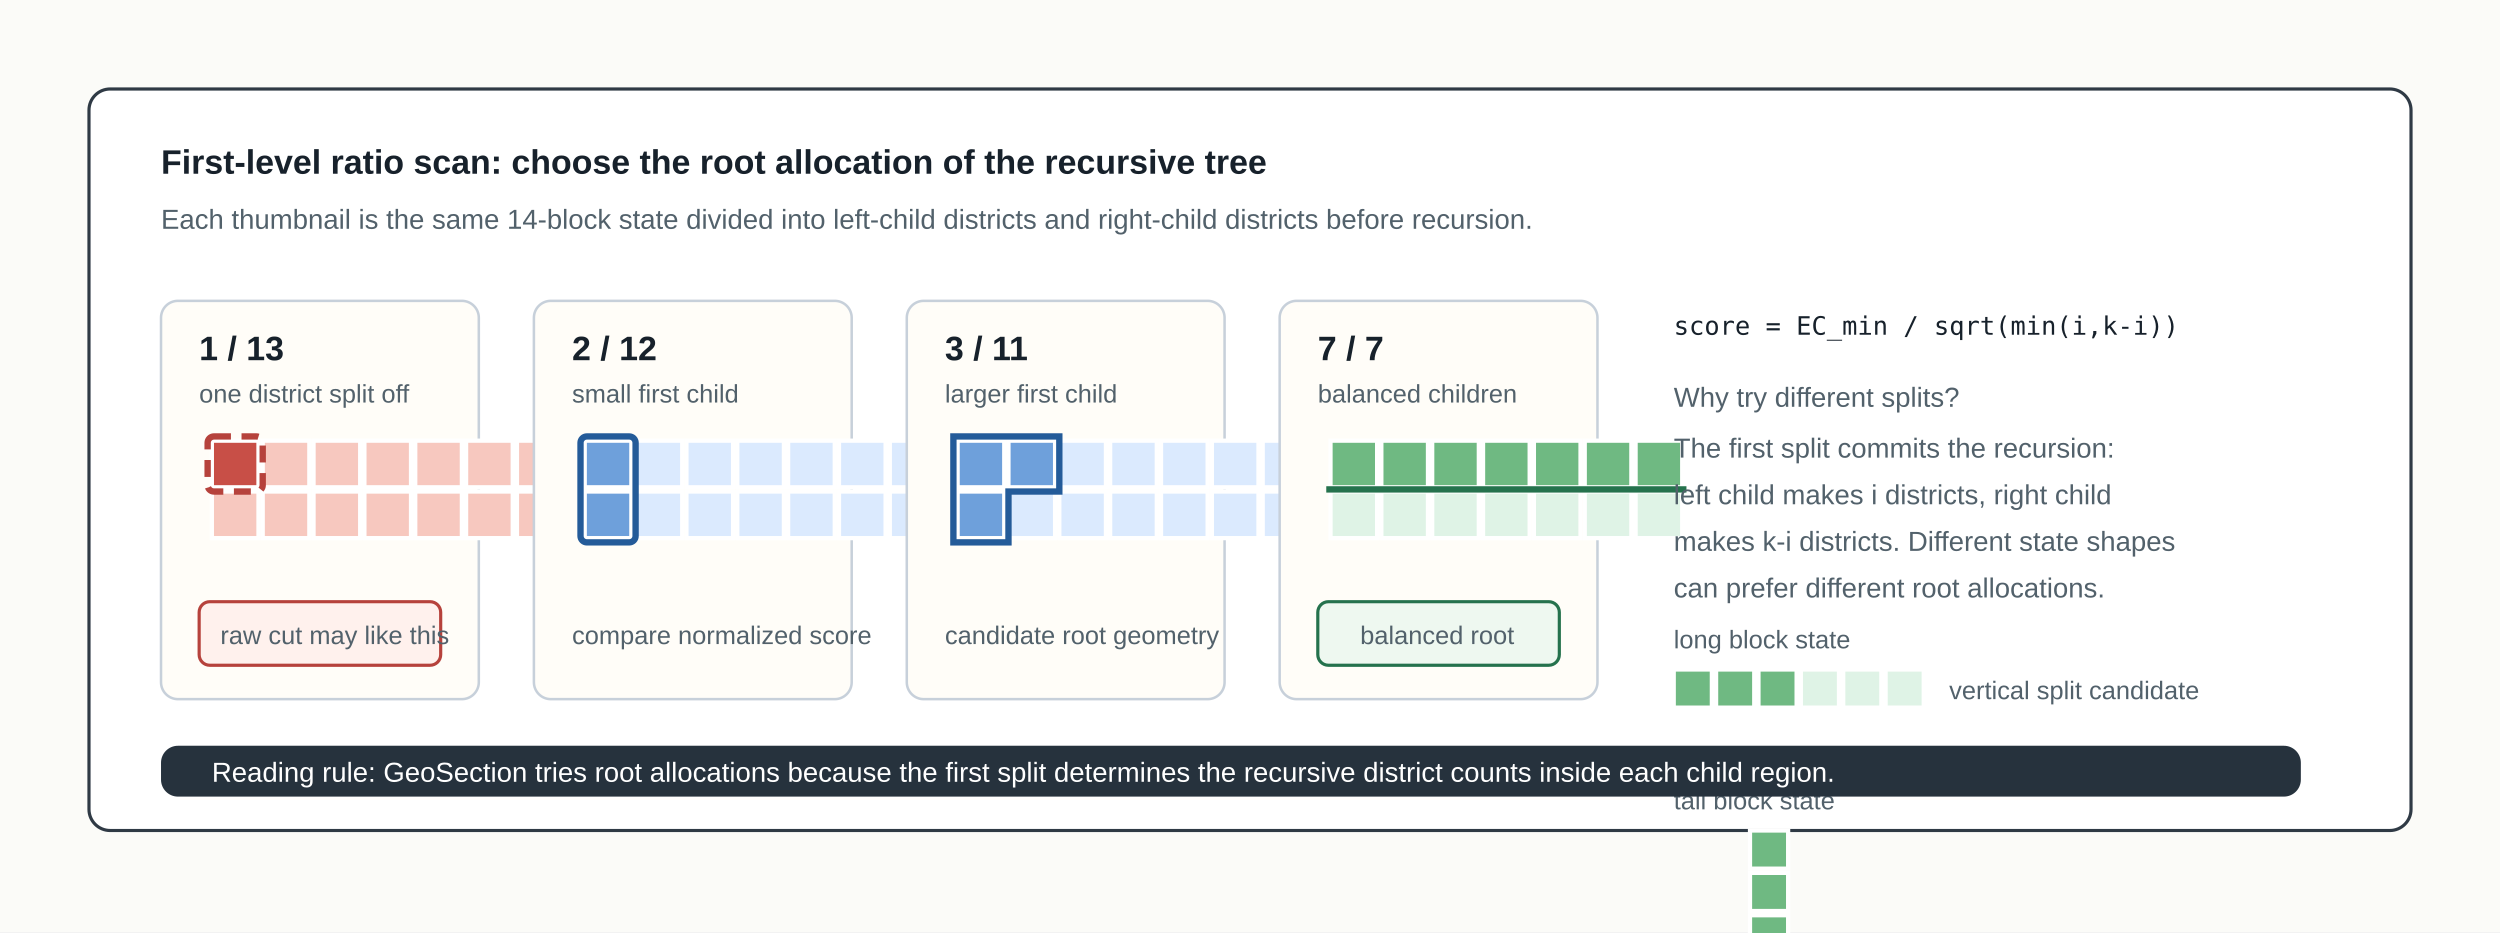
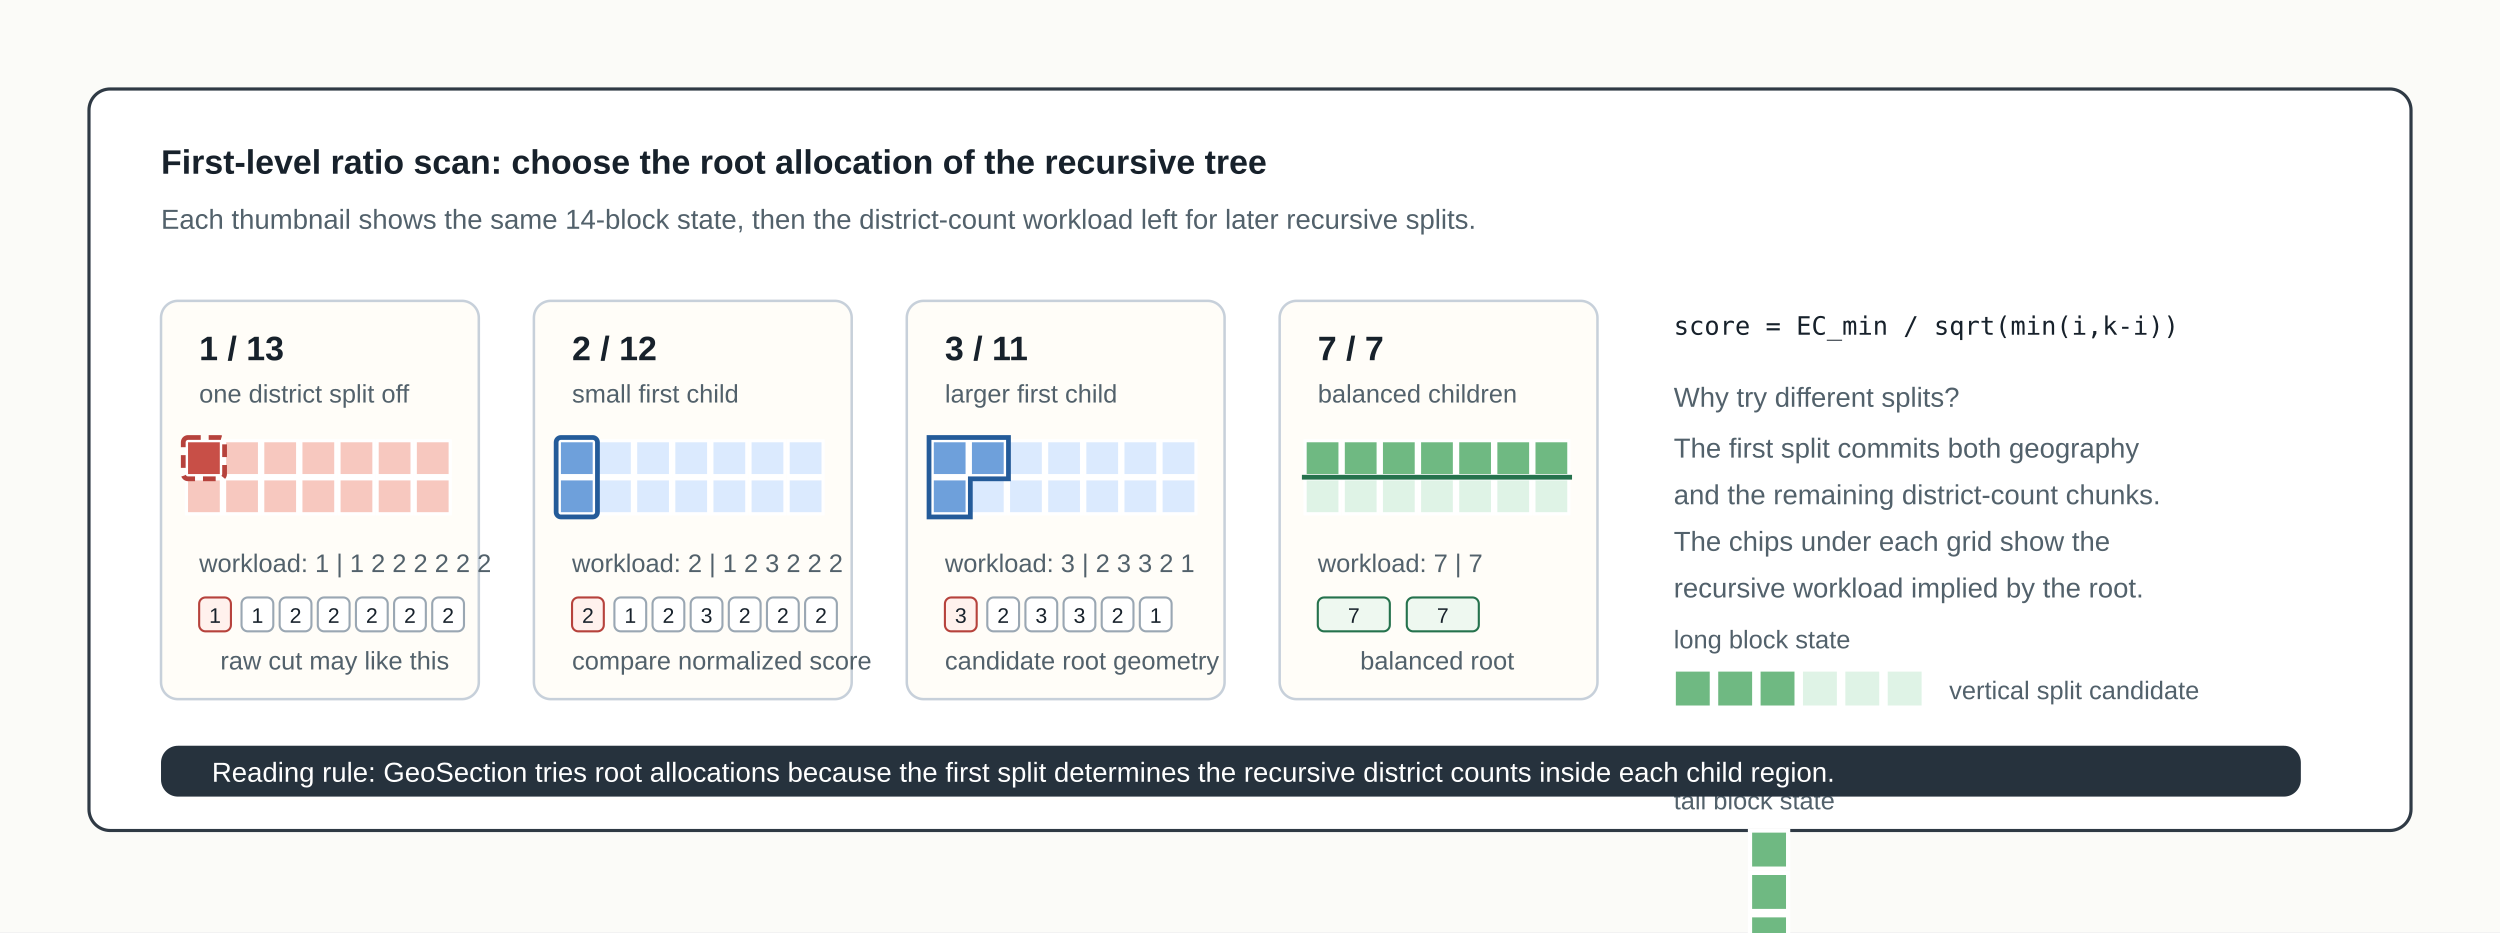
<svg xmlns="http://www.w3.org/2000/svg" width="1180" height="440" viewBox="0 0 1180 440" role="img" aria-labelledby="title desc">
  <style>
    .bg{fill:#fbfbf8}
    .panel{fill:#fff;stroke:#2f3a45;stroke-width:1.5}
    .card{fill:#fffdf8;stroke:#c7d0da;stroke-width:1.2}
    .cell{stroke:#ffffff;stroke-width:2}
    .minorBad{fill:#c84f47}
    .majorBad{fill:#f7c8bf}
    .minor{fill:#6ea0db}
    .major{fill:#dbeafe}
    .minorWin{fill:#6fb982}
    .majorWin{fill:#dff3e6}
    .outlineBad{fill:none;stroke:#b6423c;stroke-width:3;stroke-dasharray:8 5}
    .outline{fill:none;stroke:#245b99;stroke-width:3}
    .outlineWin{fill:none;stroke:#25724d;stroke-width:3}
    .label{font:700 16px Arial,sans-serif;fill:#17212b}
    .small{font:13px Arial,sans-serif;fill:#52616b}
    .tiny{font:12px Arial,sans-serif;fill:#52616b}
    .mono{font:12px Consolas,monospace;fill:#17212b}
+     .chip{fill:#ffffff;stroke:#9aa7b3;stroke-width:1}
+     .chipBad{fill:#fff1ed;stroke:#b6423c;stroke-width:1}
+     .chipWin{fill:#eef8f0;stroke:#25724d;stroke-width:1}
+     .chipText{font:10px Arial,sans-serif;fill:#17212b;text-anchor:middle}
    .note{fill:#eef8f0;stroke:#25724d;stroke-width:1.5}
    .warn{fill:#fff1ed;stroke:#b6423c;stroke-width:1.5}
  </style>
  <rect class="bg" width="1180" height="440" />
  <rect class="panel" x="42" y="42" width="1096" height="350" rx="10" />
  <text class="label" x="76" y="82">First-level ratio scan: choose the root allocation of the recursive tree</text>
-   <text class="small" x="76" y="108">Each thumbnail is the same 14-block state divided into left-child districts and right-child districts before recursion.</text>
+   <text class="small" x="76" y="108">Each thumbnail shows the same 14-block state, then the district-count workload left for later recursive splits.</text>
  <g transform="translate(76 142)">
    <rect class="card" width="150" height="188" rx="8" />
    <text class="label" x="18" y="28">1 / 13</text>
    <text class="tiny" x="18" y="48">one district split off</text>
-     <g transform="translate(24 66)">
+     <g transform="translate(12 66) scale(0.75)">
      <rect class="cell minorBad" x="0" y="0" width="22" height="22" />
      <rect class="cell majorBad" x="24" y="0" width="22" height="22" />
      <rect class="cell majorBad" x="48" y="0" width="22" height="22" />
      <rect class="cell majorBad" x="72" y="0" width="22" height="22" />
      <rect class="cell majorBad" x="96" y="0" width="22" height="22" />
      <rect class="cell majorBad" x="120" y="0" width="22" height="22" />
      <rect class="cell majorBad" x="144" y="0" width="22" height="22" />
      <rect class="cell majorBad" x="0" y="24" width="22" height="22" />
      <rect class="cell majorBad" x="24" y="24" width="22" height="22" />
      <rect class="cell majorBad" x="48" y="24" width="22" height="22" />
      <rect class="cell majorBad" x="72" y="24" width="22" height="22" />
      <rect class="cell majorBad" x="96" y="24" width="22" height="22" />
      <rect class="cell majorBad" x="120" y="24" width="22" height="22" />
      <rect class="cell majorBad" x="144" y="24" width="22" height="22" />
      <rect class="outlineBad" x="-2" y="-2" width="26" height="26" rx="3" />
    </g>
-     <rect class="warn" x="18" y="142" width="114" height="30" rx="5" />
-     <text class="tiny" x="28" y="162">raw cut may like this</text>
+     <text class="tiny" x="18" y="128">workload: 1 | 1 2 2 2 2 2 2</text>
+     <g transform="translate(18 140)">
+       <rect class="chipBad" x="0" y="0" width="15" height="16" rx="3" />
+       <text class="chipText" x="7.5" y="12">1</text>
+       <rect class="chip" x="20" y="0" width="15" height="16" rx="3" />
+       <text class="chipText" x="27.5" y="12">1</text>
+       <rect class="chip" x="38" y="0" width="15" height="16" rx="3" />
+       <text class="chipText" x="45.5" y="12">2</text>
+       <rect class="chip" x="56" y="0" width="15" height="16" rx="3" />
+       <text class="chipText" x="63.5" y="12">2</text>
+       <rect class="chip" x="74" y="0" width="15" height="16" rx="3" />
+       <text class="chipText" x="81.5" y="12">2</text>
+       <rect class="chip" x="92" y="0" width="15" height="16" rx="3" />
+       <text class="chipText" x="99.5" y="12">2</text>
+       <rect class="chip" x="110" y="0" width="15" height="16" rx="3" />
+       <text class="chipText" x="117.5" y="12">2</text>
+     </g>
+     <text class="tiny" x="28" y="174">raw cut may like this</text>
  </g>
  <g transform="translate(252 142)">
    <rect class="card" width="150" height="188" rx="8" />
    <text class="label" x="18" y="28">2 / 12</text>
    <text class="tiny" x="18" y="48">small first child</text>
-     <g transform="translate(24 66)">
+     <g transform="translate(12 66) scale(0.75)">
      <rect class="cell minor" x="0" y="0" width="22" height="22" />
      <rect class="cell minor" x="0" y="24" width="22" height="22" />
      <rect class="cell major" x="24" y="0" width="22" height="22" />
      <rect class="cell major" x="48" y="0" width="22" height="22" />
      <rect class="cell major" x="72" y="0" width="22" height="22" />
      <rect class="cell major" x="96" y="0" width="22" height="22" />
      <rect class="cell major" x="120" y="0" width="22" height="22" />
      <rect class="cell major" x="144" y="0" width="22" height="22" />
      <rect class="cell major" x="24" y="24" width="22" height="22" />
      <rect class="cell major" x="48" y="24" width="22" height="22" />
      <rect class="cell major" x="72" y="24" width="22" height="22" />
      <rect class="cell major" x="96" y="24" width="22" height="22" />
      <rect class="cell major" x="120" y="24" width="22" height="22" />
      <rect class="cell major" x="144" y="24" width="22" height="22" />
      <rect class="outline" x="-2" y="-2" width="26" height="50" rx="3" />
    </g>
-     <text class="tiny" x="18" y="162">compare normalized score</text>
+     <text class="tiny" x="18" y="128">workload: 2 | 1 2 3 2 2 2</text>
+     <g transform="translate(18 140)">
+       <rect class="chipBad" x="0" y="0" width="15" height="16" rx="3" />
+       <text class="chipText" x="7.5" y="12">2</text>
+       <rect class="chip" x="20" y="0" width="15" height="16" rx="3" />
+       <text class="chipText" x="27.5" y="12">1</text>
+       <rect class="chip" x="38" y="0" width="15" height="16" rx="3" />
+       <text class="chipText" x="45.5" y="12">2</text>
+       <rect class="chip" x="56" y="0" width="15" height="16" rx="3" />
+       <text class="chipText" x="63.5" y="12">3</text>
+       <rect class="chip" x="74" y="0" width="15" height="16" rx="3" />
+       <text class="chipText" x="81.5" y="12">2</text>
+       <rect class="chip" x="92" y="0" width="15" height="16" rx="3" />
+       <text class="chipText" x="99.5" y="12">2</text>
+       <rect class="chip" x="110" y="0" width="15" height="16" rx="3" />
+       <text class="chipText" x="117.5" y="12">2</text>
+     </g>
+     <text class="tiny" x="18" y="174">compare normalized score</text>
  </g>
  <g transform="translate(428 142)">
    <rect class="card" width="150" height="188" rx="8" />
    <text class="label" x="18" y="28">3 / 11</text>
    <text class="tiny" x="18" y="48">larger first child</text>
-     <g transform="translate(24 66)">
+     <g transform="translate(12 66) scale(0.75)">
      <rect class="cell minor" x="0" y="0" width="22" height="22" />
      <rect class="cell minor" x="24" y="0" width="22" height="22" />
      <rect class="cell minor" x="0" y="24" width="22" height="22" />
      <rect class="cell major" x="48" y="0" width="22" height="22" />
      <rect class="cell major" x="72" y="0" width="22" height="22" />
      <rect class="cell major" x="96" y="0" width="22" height="22" />
      <rect class="cell major" x="120" y="0" width="22" height="22" />
      <rect class="cell major" x="144" y="0" width="22" height="22" />
      <rect class="cell major" x="24" y="24" width="22" height="22" />
      <rect class="cell major" x="48" y="24" width="22" height="22" />
      <rect class="cell major" x="72" y="24" width="22" height="22" />
      <rect class="cell major" x="96" y="24" width="22" height="22" />
      <rect class="cell major" x="120" y="24" width="22" height="22" />
      <rect class="cell major" x="144" y="24" width="22" height="22" />
      <path class="outline" d="M-2 -2 H48 V24 H24 V48 H-2 Z" />
    </g>
-     <text class="tiny" x="18" y="162">candidate root geometry</text>
+     <text class="tiny" x="18" y="128">workload: 3 | 2 3 3 2 1</text>
+     <g transform="translate(18 140)">
+       <rect class="chipBad" x="0" y="0" width="15" height="16" rx="3" />
+       <text class="chipText" x="7.5" y="12">3</text>
+       <rect class="chip" x="20" y="0" width="15" height="16" rx="3" />
+       <text class="chipText" x="27.5" y="12">2</text>
+       <rect class="chip" x="38" y="0" width="15" height="16" rx="3" />
+       <text class="chipText" x="45.5" y="12">3</text>
+       <rect class="chip" x="56" y="0" width="15" height="16" rx="3" />
+       <text class="chipText" x="63.5" y="12">3</text>
+       <rect class="chip" x="74" y="0" width="15" height="16" rx="3" />
+       <text class="chipText" x="81.5" y="12">2</text>
+       <rect class="chip" x="92" y="0" width="15" height="16" rx="3" />
+       <text class="chipText" x="99.5" y="12">1</text>
+     </g>
+     <text class="tiny" x="18" y="174">candidate root geometry</text>
  </g>
  <g transform="translate(604 142)">
    <rect class="card" width="150" height="188" rx="8" />
    <text class="label" x="18" y="28">7 / 7</text>
    <text class="tiny" x="18" y="48">balanced children</text>
-     <g transform="translate(24 66)">
+     <g transform="translate(12 66) scale(0.75)">
      <rect class="cell minorWin" x="0" y="0" width="22" height="22" />
      <rect class="cell minorWin" x="24" y="0" width="22" height="22" />
      <rect class="cell minorWin" x="48" y="0" width="22" height="22" />
      <rect class="cell minorWin" x="72" y="0" width="22" height="22" />
      <rect class="cell minorWin" x="96" y="0" width="22" height="22" />
      <rect class="cell minorWin" x="120" y="0" width="22" height="22" />
      <rect class="cell minorWin" x="144" y="0" width="22" height="22" />
      <rect class="cell majorWin" x="0" y="24" width="22" height="22" />
      <rect class="cell majorWin" x="24" y="24" width="22" height="22" />
      <rect class="cell majorWin" x="48" y="24" width="22" height="22" />
      <rect class="cell majorWin" x="72" y="24" width="22" height="22" />
      <rect class="cell majorWin" x="96" y="24" width="22" height="22" />
      <rect class="cell majorWin" x="120" y="24" width="22" height="22" />
      <rect class="cell majorWin" x="144" y="24" width="22" height="22" />
      <line x1="-2" y1="23" x2="168" y2="23" stroke="#25724d" stroke-width="3" />
    </g>
-     <rect class="note" x="18" y="142" width="114" height="30" rx="5" />
-     <text class="tiny" x="38" y="162">balanced root</text>
+     <text class="tiny" x="18" y="128">workload: 7 | 7</text>
+     <g transform="translate(18 140)">
+       <rect class="chipWin" x="0" y="0" width="34" height="16" rx="3" />
+       <text class="chipText" x="17" y="12">7</text>
+       <rect class="chipWin" x="42" y="0" width="34" height="16" rx="3" />
+       <text class="chipText" x="59" y="12">7</text>
+     </g>
+     <text class="tiny" x="38" y="174">balanced root</text>
  </g>
  <g transform="translate(790 132)">
    <text class="mono" x="0" y="26">score = EC_min / sqrt(min(i,k-i))</text>
    <text class="small" x="0" y="60">Why try different splits?</text>
-     <text class="small" x="0" y="84">The first split commits the recursion:</text>
-     <text class="small" x="0" y="106">left child makes i districts, right child</text>
-     <text class="small" x="0" y="128">makes k-i districts. Different state shapes</text>
-     <text class="small" x="0" y="150">can prefer different root allocations.</text>
+     <text class="small" x="0" y="84">The first split commits both geography</text>
+     <text class="small" x="0" y="106">and the remaining district-count chunks.</text>
+     <text class="small" x="0" y="128">The chips under each grid show the</text>
+     <text class="small" x="0" y="150">recursive workload implied by the root.</text>
    <g transform="translate(0 184)">
      <text class="tiny" x="0" y="-10">long block state</text>
      <rect class="cell minorWin" x="0" y="0" width="18" height="18" />
      <rect class="cell minorWin" x="20" y="0" width="18" height="18" />
      <rect class="cell minorWin" x="40" y="0" width="18" height="18" />
      <rect class="cell majorWin" x="60" y="0" width="18" height="18" />
      <rect class="cell majorWin" x="80" y="0" width="18" height="18" />
      <rect class="cell majorWin" x="100" y="0" width="18" height="18" />
      <text class="tiny" x="130" y="14">vertical split candidate</text>
    </g>
    <g transform="translate(0 260)">
      <text class="tiny" x="0" y="-10">tall block state</text>
      <rect class="cell minorWin" x="36" y="0" width="18" height="18" />
      <rect class="cell minorWin" x="36" y="20" width="18" height="18" />
      <rect class="cell minorWin" x="36" y="40" width="18" height="18" />
      <rect class="cell majorWin" x="36" y="60" width="18" height="18" />
      <rect class="cell majorWin" x="36" y="80" width="18" height="18" />
      <rect class="cell majorWin" x="36" y="100" width="18" height="18" />
      <text class="tiny" x="130" y="58">horizontal split candidate</text>
    </g>
  </g>
  <rect x="76" y="352" width="1010" height="24" rx="8" fill="#26323d" />
  <text x="100" y="369" font-family="Arial, sans-serif" font-size="13" fill="#ffffff">Reading rule: GeoSection tries root allocations because the first split determines the recursive district counts inside each child region.</text>
</svg>
